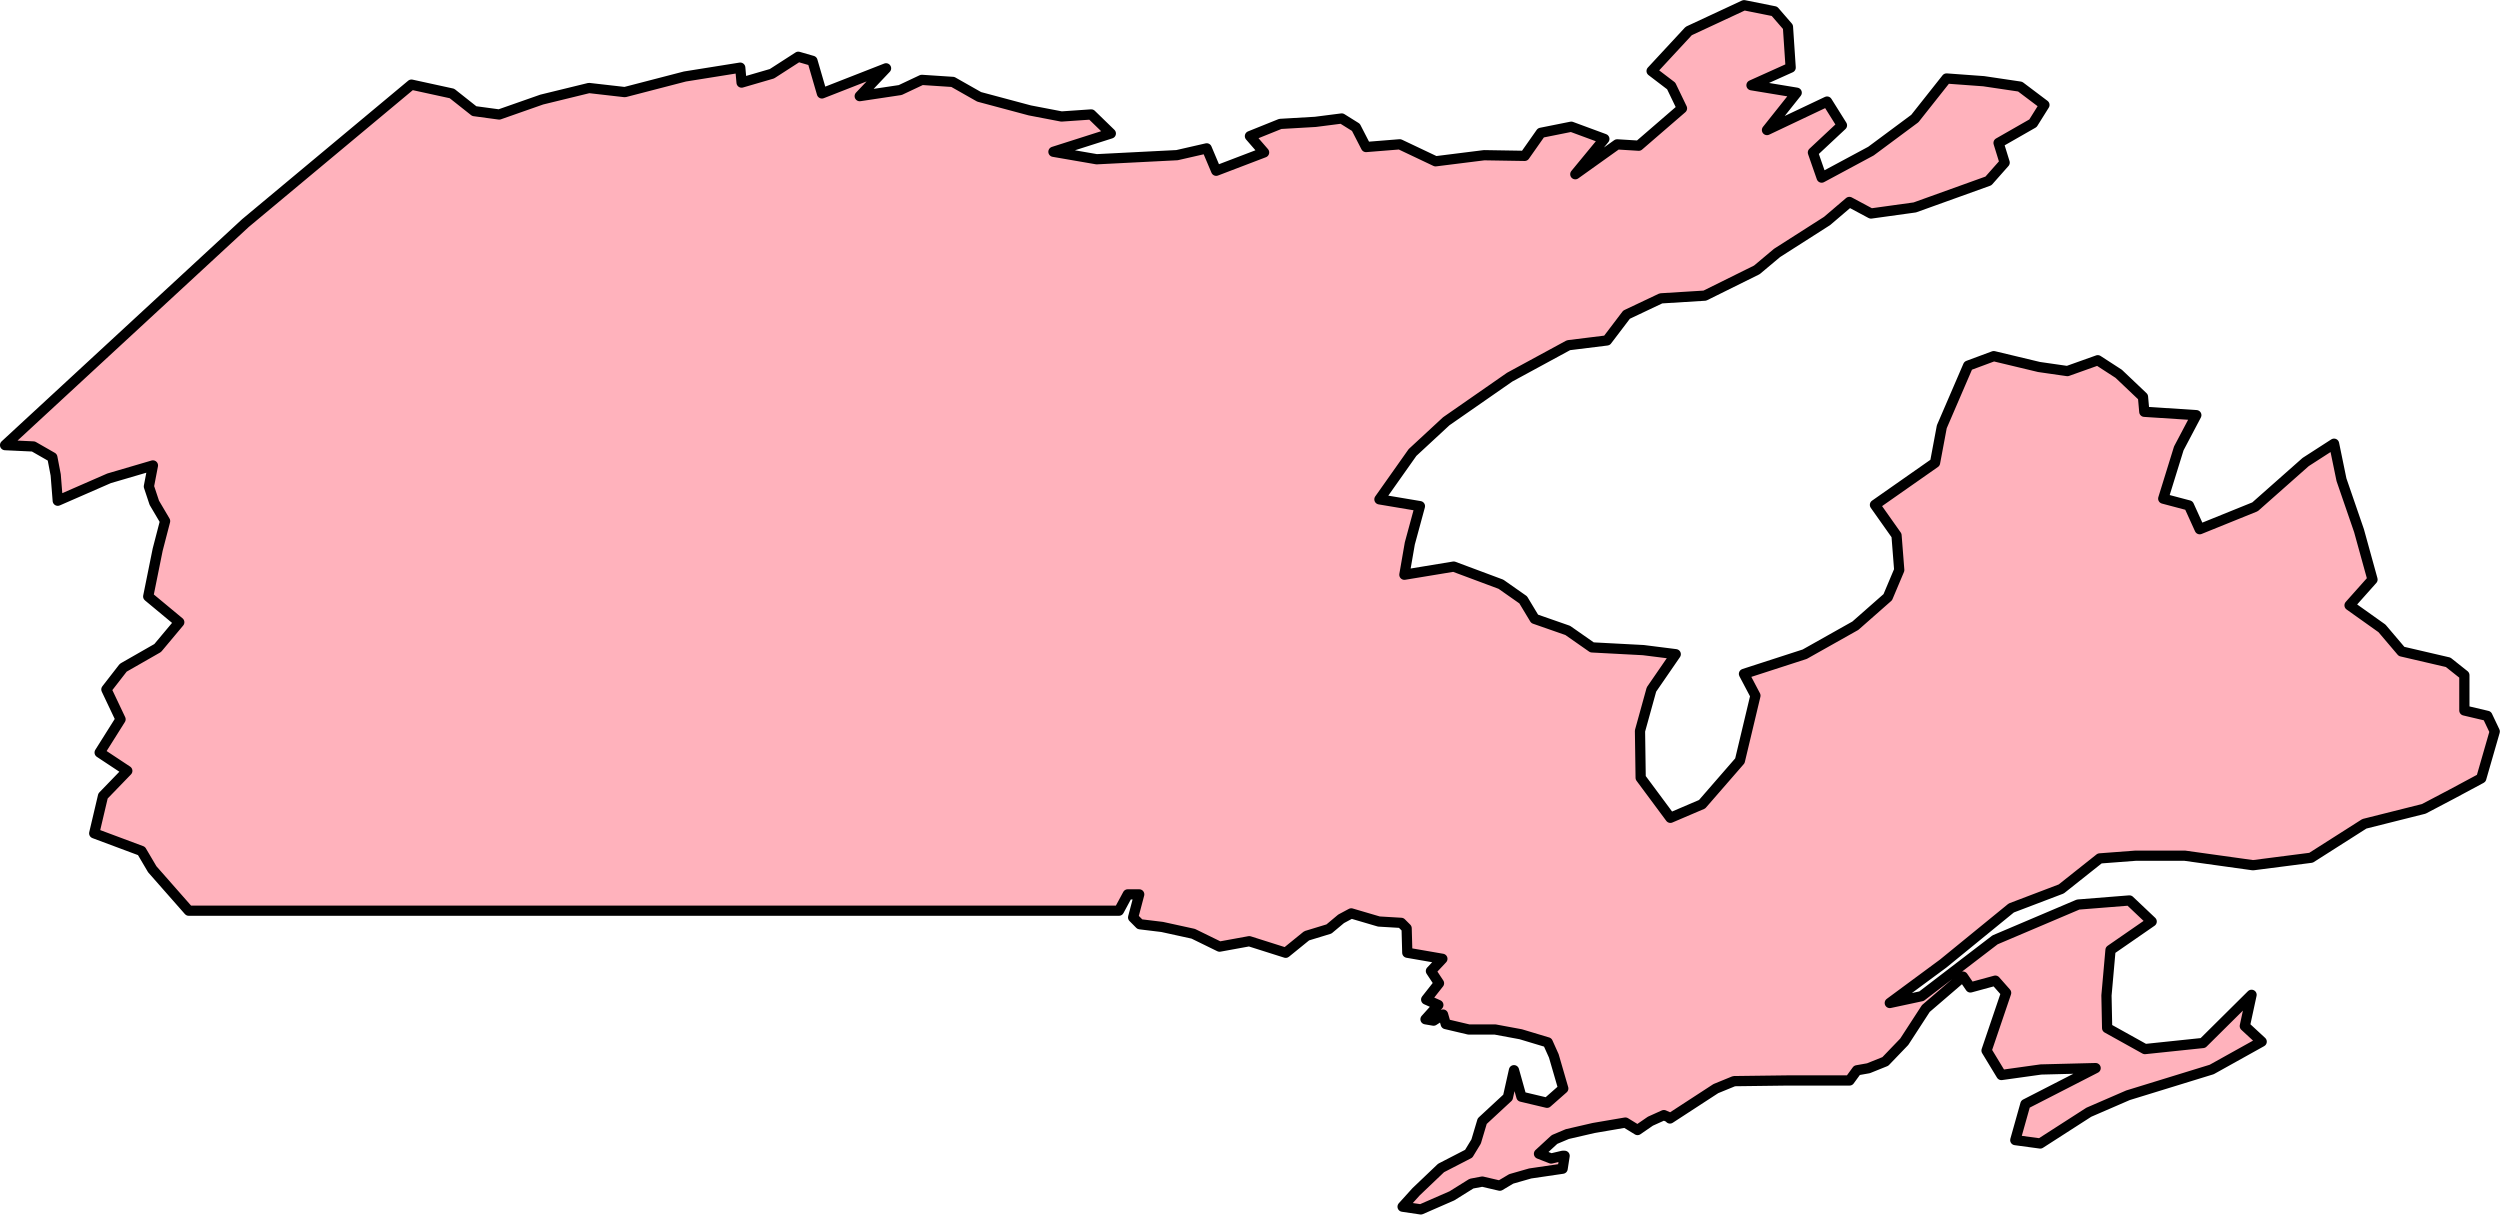
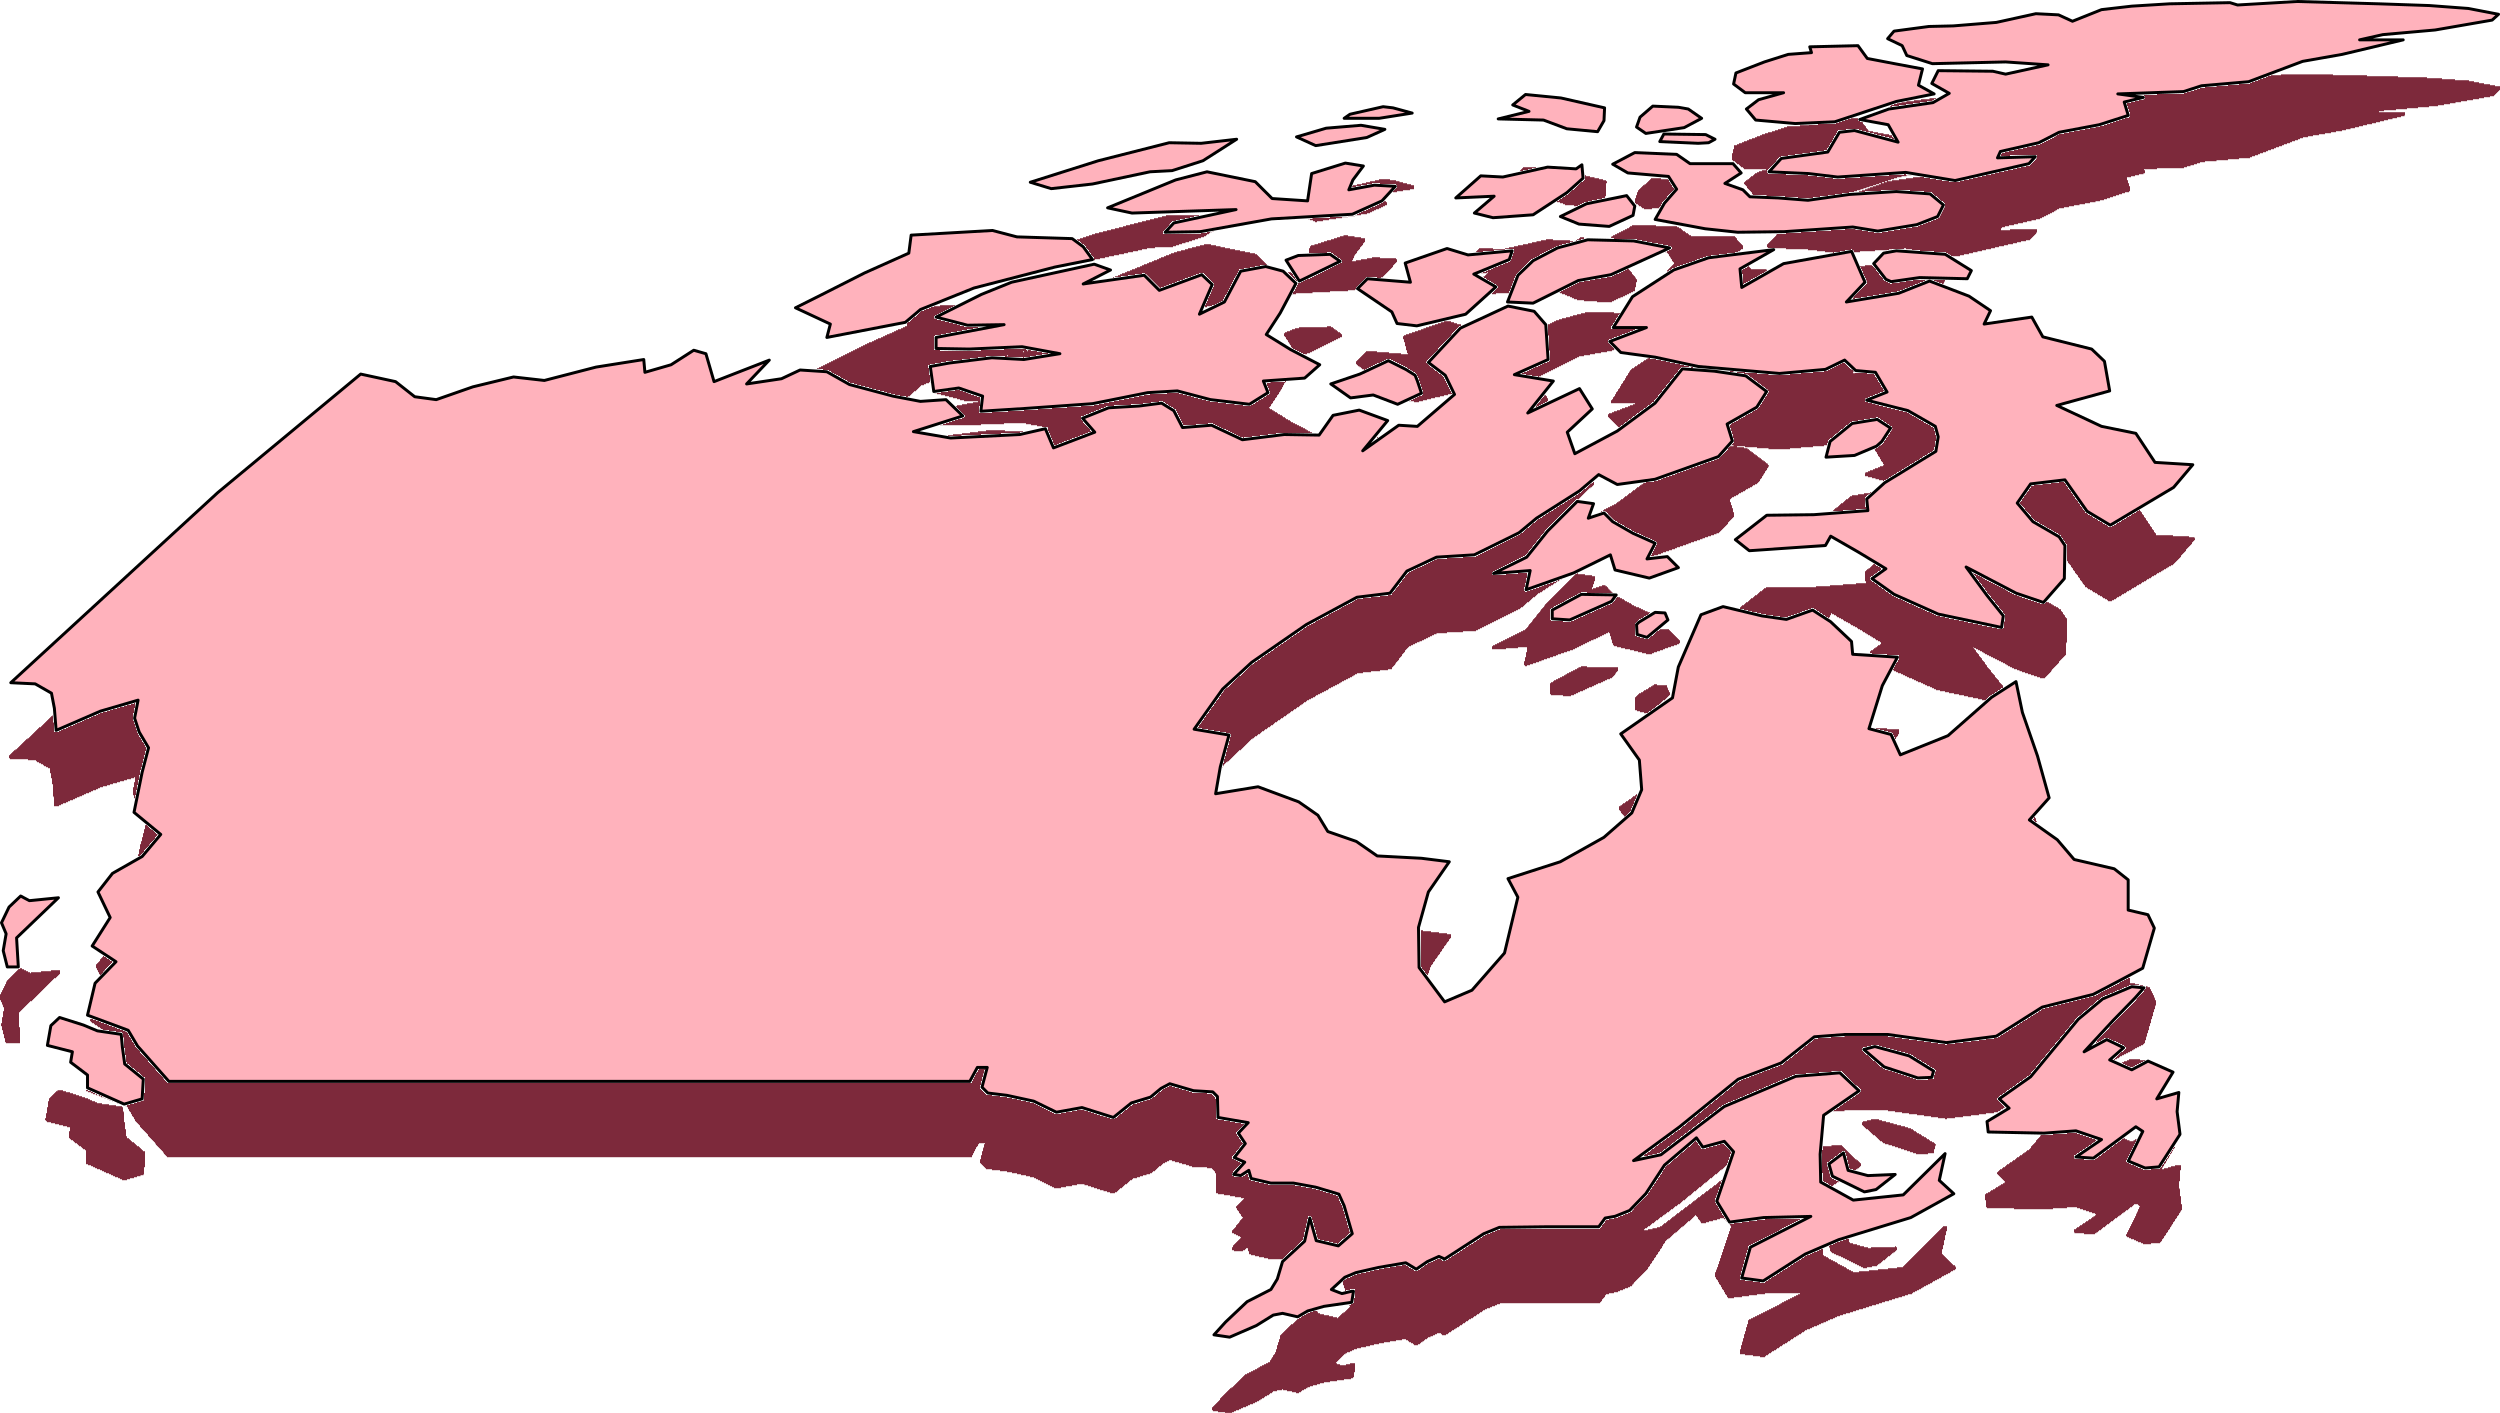
- <svg xmlns="http://www.w3.org/2000/svg" width="48.883mm" height="23.748mm" viewBox="0 0 48.883 23.748" version="1.1" id="svg1">
-   <defs id="defs1" />
-   <g id="layer1" transform="translate(-81.38181,-110.3812)">
-     <path d="m 120.515,131.401 -0.29,-0.478 0.383,-1.128 -0.211,-0.239 -0.488,0.133 -0.145,-0.212 -0.726,0.624 -0.422,0.65 -0.37,0.385 -0.33,0.133 -0.225,0.04 -0.145,0.199 h -1.228 l -1.03,0.013 -0.356,0.146 -0.897,0.584 v -0.013 l -0.119,-0.053 -0.264,0.119 -0.251,0.173 -0.238,-0.146 -0.62,0.106 -0.515,0.119 -0.251,0.106 -0.303,0.279 0.238,0.093 0.224,-0.053 h 0.039 l -0.039,0.252 -0.634,0.093 -0.37,0.106 -0.224,0.133 -0.343,-0.08 -0.211,0.04 -0.383,0.239 -0.607,0.265 -0.357,-0.053 0.264,-0.292 0.488,-0.465 0.541,-0.279 0.145,-0.239 0.119,-0.398 0.502,-0.465 0.119,-0.531 0.145,0.518 0.502,0.119 0.317,-0.279 -0.185,-0.637 -0.119,-0.265 -0.528,-0.159 -0.502,-0.093 h -0.515 l -0.449,-0.106 -0.053,-0.186 -0.185,0.119 -0.158,-0.027 0.251,-0.279 -0.238,-0.106 0.251,-0.319 -0.158,-0.239 0.224,-0.239 -0.686,-0.119 -0.013,-0.478 -0.106,-0.106 -0.436,-0.026 -0.541,-0.159 -0.198,0.106 -0.238,0.199 -0.436,0.133 -0.409,0.332 -0.713,-0.226 -0.581,0.106 -0.515,-0.252 -0.607,-0.133 -0.436,-0.053 -0.132,-0.133 0.119,-0.451 h -0.224 l -0.172,0.319 h -1.346 -2.244 -2.218 -1.967 -1.954 -1.94 -1.993 -0.634 -1.94 -1.861 -0.092 l -0.713,-0.81 -0.211,-0.358 -0.924,-0.345 0.172,-0.73 0.475,-0.491 -0.541,-0.358 0.409,-0.65 -0.277,-0.584 0.33,-0.425 0.673,-0.385 0.422,-0.504 -0.607,-0.504 0.185,-0.916 0.145,-0.558 -0.211,-0.358 -0.106,-0.319 0.079,-0.411 -0.858,0.252 -1.003,0.438 -0.04,-0.504 -0.066,-0.345 -0.37,-0.212 -0.554,-0.026 4.699,-4.341 3.247,-2.708 0.792,0.173 0.436,0.345 0.488,0.066 0.832,-0.292 0.924,-0.226 0.7,0.08 1.175,-0.305 1.082,-0.173 0.026,0.292 0.594,-0.173 0.515,-0.332 0.277,0.08 0.185,0.637 1.254,-0.491 -0.515,0.544 0.792,-0.119 0.422,-0.199 0.607,0.04 0.515,0.292 0.99,0.265 0.62,0.119 0.581,-0.04 0.383,0.372 -1.122,0.358 0.845,0.146 1.571,-0.08 0.581,-0.133 0.185,0.438 0.937,-0.358 -0.277,-0.319 0.594,-0.239 0.686,-0.04 0.515,-0.066 0.277,0.173 0.198,0.385 0.66,-0.053 0.7,0.332 0.95,-0.119 0.792,0.013 0.317,-0.451 0.594,-0.119 0.647,0.239 -0.568,0.69 0.818,-0.584 0.423,0.026 0.845,-0.73 -0.211,-0.438 -0.383,-0.292 0.726,-0.783 1.082,-0.504 0.594,0.119 0.264,0.305 0.053,0.796 -0.766,0.345 0.884,0.146 -0.581,0.73 1.175,-0.557 0.291,0.465 -0.568,0.531 0.171,0.491 0.964,-0.518 0.858,-0.637 0.62,-0.783 0.726,0.053 0.713,0.106 0.475,0.358 -0.224,0.358 -0.673,0.385 0.119,0.385 -0.317,0.358 -1.439,0.518 -0.858,0.119 -0.422,-0.226 -0.436,0.372 -0.977,0.624 -0.396,0.332 -1.017,0.504 -0.858,0.053 -0.673,0.319 -0.383,0.504 -0.752,0.093 -1.149,0.624 -1.241,0.863 -0.66,0.611 -0.647,0.916 0.792,0.133 -0.198,0.73 -0.106,0.611 0.964,-0.159 0.924,0.345 0.435,0.305 0.224,0.372 0.647,0.226 0.475,0.332 1.003,0.053 0.634,0.08 -0.475,0.69 -0.224,0.81 0.013,0.916 0.581,0.783 0.62,-0.265 0.739,-0.85 0.304,-1.274 -0.224,-0.425 1.188,-0.385 0.99,-0.557 0.634,-0.558 0.224,-0.531 -0.053,-0.677 -0.422,-0.597 1.175,-0.823 0.132,-0.704 0.515,-1.195 0.501,-0.186 0.885,0.212 0.555,0.08 0.594,-0.212 0.409,0.265 0.475,0.451 0.026,0.292 1.017,0.066 -0.343,0.65 -0.304,0.982 0.502,0.133 0.211,0.465 1.082,-0.438 0.99,-0.876 0.555,-0.358 0.145,0.704 0.343,0.996 0.264,0.956 -0.449,0.504 0.634,0.451 0.383,0.451 0.911,0.212 0.317,0.252 v 0.69 l 0.449,0.106 0.145,0.305 -0.264,0.916 -0.568,0.305 -0.555,0.292 -1.162,0.292 -1.043,0.664 -1.135,0.146 -1.333,-0.186 h -0.964 l -0.7,0.053 -0.752,0.597 -0.977,0.372 -1.333,1.088 -1.043,0.77 0.62,-0.133 1.439,-1.102 1.624,-0.69 1.003,-0.08 0.435,0.412 -0.805,0.557 -0.079,0.889 0.013,0.637 0.739,0.411 1.135,-0.119 0.95,-0.942 -0.132,0.611 0.33,0.305 -0.977,0.544 -1.637,0.504 -0.766,0.332 -0.95,0.611 -0.488,-0.066 0.198,-0.704 1.373,-0.704 -1.069,0.027 z" fill="#ffb2bc" stroke="#000000" stroke-width="0.2" stroke-linecap="round" stroke-linejoin="round" id="path1" />
+ <svg xmlns="http://www.w3.org/2000/svg" width="44.569mm" height="25.188mm" viewBox="0 0 44.569 25.188" version="1.1" id="svg1">
+   <defs id="defs1">
+     <filter id="filter0_d_210_476" x="0.9" y="0.9" width="168.451" height="95.2" filterUnits="userSpaceOnUse" color-interpolation-filters="sRGB">
+       <feFlood flood-opacity="0" result="BackgroundImageFix" id="feFlood30" />
+       <feColorMatrix in="SourceAlpha" type="matrix" values="0 0 0 0 0 0 0 0 0 0 0 0 0 0 0 0 0 0 127 0" result="hardAlpha" id="feColorMatrix30" />
+       <feOffset dy="5" id="feOffset30" />
+       <feComposite in2="hardAlpha" operator="out" id="feComposite30" />
+       <feColorMatrix type="matrix" values="0 0 0 0 0.49 0 0 0 0 0.161 0 0 0 0 0.231 0 0 0 1 0" id="feColorMatrix31" />
+       <feBlend mode="normal" in2="BackgroundImageFix" result="effect1_dropShadow_210_476" id="feBlend31" />
+       <feBlend mode="normal" in="SourceGraphic" in2="effect1_dropShadow_210_476" result="shape" id="feBlend32" />
+     </filter>
+   </defs>
+   <g id="layer1" transform="translate(-79.08396,-112.4214)">
+     <g filter="url(#filter0_d_210_476)" id="g30" transform="matrix(0.2645833,0,0,0.2645833,78.84583,112.1833)">
+       <path d="m 125.426,79.76 1.331,0.352 1.841,-0.078 -1.292,1.018 -0.784,0.157 -2.154,-1.057 -0.235,-0.823 0.979,-0.744 z" fill="#ffb2bc" stroke="#000000" stroke-width="0.2" stroke-linecap="round" stroke-linejoin="round" id="path1" />
+       <path d="m 131.065,73.493 -0.94,0.039 -2.271,-0.744 -1.371,-1.175 0.744,-0.196 2.311,0.627 1.645,1.018 z" fill="#ffb2bc" stroke="#000000" stroke-width="0.2" stroke-linecap="round" stroke-linejoin="round" id="path2" />
+       <path d="M 10.478,74.942 9.264,75.295 6.796,74.198 v -0.862 l -1.136,-0.862 0.117,-0.705 -1.684,-0.431 0.235,-1.332 0.587,-0.548 1.606,0.509 0.94,0.392 1.606,0.235 0.078,0.862 0.157,1.136 1.253,1.018 z" fill="#ffb2bc" stroke="#000000" stroke-width="0.2" stroke-linecap="round" stroke-linejoin="round" id="path3" />
+       <path d="m 143.285,69.655 -1.959,2.115 1.528,-0.822 1.136,0.548 -0.94,0.822 1.488,0.666 1.097,-0.588 1.684,0.744 -1.097,1.802 1.488,-0.431 -0.117,1.292 0.196,1.527 -1.41,2.193 -0.94,0.078 -1.136,-0.47 0.979,-1.997 -0.47,-0.313 -2.859,2.115 -1.175,-0.078 1.723,-1.175 -1.723,-0.588 -2.154,0.157 -3.76,-0.078 -0.078,-0.705 1.488,-0.901 -0.666,-0.627 2.115,-1.488 3.212,-3.877 1.645,-1.371 1.958,-0.822 0.822,0.078 -0.587,0.666 z" fill="#ffb2bc" stroke="#000000" stroke-width="0.2" stroke-linecap="round" stroke-linejoin="round" id="path4" />
+       <path d="m 2.292,61.274 0.587,0.313 1.958,-0.196 -2.82,2.702 0.117,1.958 H 1.392 L 1.117,64.956 1.313,63.82 1,63.076 1.509,62.018 Z" fill="#ffb2bc" stroke="#000000" stroke-width="0.2" stroke-linecap="round" stroke-linejoin="round" id="path5" />
+       <path d="m 113.285,42.671 -1.41,1.175 -0.666,-0.196 -0.039,-0.666 0.156,-0.157 1.097,-0.666 0.666,0.039 z" fill="#ffb2bc" stroke="#000000" stroke-width="0.2" stroke-linecap="round" stroke-linejoin="round" id="path6" />
+       <path d="m 109.486,41.418 -2.82,1.253 -1.175,-0.078 v -0.588 l 1.958,-1.057 2.35,0.039 z" fill="#ffb2bc" stroke="#000000" stroke-width="0.2" stroke-linecap="round" stroke-linejoin="round" id="path7" />
+       <path d="m 108.272,34.838 -0.353,0.979 1.058,-0.352 0.587,0.588 1.371,0.783 1.488,0.666 -0.548,1.058 1.37,-0.157 0.745,0.744 -1.959,0.705 -2.31,-0.548 -0.314,-1.018 -2.467,1.214 -3.212,1.136 0.275,-1.292 -2.468,0.196 2.233,-1.097 1.41,-1.762 1.997,-1.997 z" fill="#ffb2bc" stroke="#000000" stroke-width="0.2" stroke-linecap="round" stroke-linejoin="round" id="path8" />
+       <path d="m 125.857,31.587 -1.92,0.117 0.275,-1.058 1.488,-1.214 1.684,-0.274 0.901,0.587 -0.588,0.901 -0.352,0.313 z" fill="#ffb2bc" stroke="#000000" stroke-width="0.2" stroke-linecap="round" stroke-linejoin="round" id="path9" />
+       <path d="m 96.679,27.397 -1.606,0.744 -1.645,-0.627 -1.527,0.196 -1.332,-0.94 1.958,-0.666 1.919,-0.901 1.175,0.588 0.627,0.392 0.157,0.392 z" fill="#ffb2bc" stroke="#000000" stroke-width="0.2" stroke-linecap="round" stroke-linejoin="round" id="path10" />
+       <path d="m 117.436,83.246 -0.861,-1.41 1.135,-3.329 -0.626,-0.705 -1.449,0.392 -0.431,-0.627 -2.154,1.841 -1.254,1.919 -1.096,1.136 -0.979,0.392 -0.666,0.117 -0.431,0.588 h -3.642 l -3.055,0.039 -1.057,0.431 -2.664,1.723 v -0.039 l -0.352,-0.157 -0.783,0.352 -0.744,0.509 -0.705,-0.431 -1.841,0.313 -1.527,0.352 -0.744,0.313 -0.901,0.823 0.705,0.274 0.666,-0.157 h 0.117 l -0.117,0.744 -1.88,0.274 -1.097,0.313 -0.666,0.392 -1.018,-0.235 -0.627,0.117 -1.136,0.705 -1.802,0.783 -1.058,-0.157 0.783,-0.862 1.449,-1.371 1.606,-0.822 0.431,-0.705 0.352,-1.175 1.488,-1.371 0.352,-1.567 0.431,1.527 1.488,0.352 0.94,-0.822 -0.548,-1.88 -0.352,-0.783 -1.567,-0.47 -1.488,-0.274 h -1.528 l -1.332,-0.313 -0.157,-0.548 -0.548,0.352 -0.47,-0.078 0.744,-0.823 -0.705,-0.313 0.744,-0.94 -0.47,-0.705 0.666,-0.705 -2.037,-0.352 -0.039,-1.41 -0.313,-0.313 -1.292,-0.078 -1.606,-0.47 -0.588,0.313 -0.705,0.587 -1.292,0.392 -1.214,0.979 -2.115,-0.666 -1.723,0.313 -1.527,-0.744 -1.802,-0.392 -1.292,-0.157 -0.392,-0.392 0.352,-1.332 h -0.666 l -0.509,0.94 H 62.253 55.595 49.016 43.18 37.384 31.627 25.713 23.833 18.076 12.554 12.279 L 10.165,71.379 9.538,70.321 6.796,69.303 7.306,67.149 8.715,65.7 7.11,64.642 8.324,62.723 7.501,61 8.48,59.747 10.478,58.611 11.731,57.123 9.93,55.635 10.478,52.932 10.909,51.287 10.282,50.23 9.969,49.29 10.204,48.076 7.658,48.82 4.682,50.112 4.564,48.624 4.368,47.606 3.272,46.979 1.627,46.901 15.569,34.094 l 9.634,-7.989 2.35,0.509 1.292,1.018 1.449,0.196 2.467,-0.862 2.741,-0.666 2.076,0.235 3.486,-0.901 3.212,-0.509 0.078,0.862 1.762,-0.509 1.527,-0.979 0.822,0.235 0.548,1.88 3.721,-1.449 -1.528,1.606 2.35,-0.352 1.253,-0.588 1.802,0.117 1.527,0.862 2.937,0.783 1.841,0.352 1.723,-0.117 1.136,1.097 -3.329,1.058 2.506,0.431 4.661,-0.235 1.723,-0.392 0.548,1.292 2.781,-1.058 -0.823,-0.94 1.762,-0.705 2.037,-0.117 1.527,-0.196 0.823,0.509 0.587,1.136 1.958,-0.157 2.076,0.979 2.82,-0.352 2.35,0.039 0.94,-1.332 1.762,-0.352 1.919,0.705 -1.684,2.037 2.428,-1.723 1.253,0.078 2.506,-2.154 -0.627,-1.292 -1.136,-0.862 2.154,-2.311 3.211,-1.488 1.763,0.352 0.783,0.901 0.157,2.35 -2.272,1.018 2.624,0.431 -1.723,2.154 3.486,-1.645 0.861,1.371 -1.684,1.567 0.509,1.449 2.859,-1.527 2.546,-1.88 1.841,-2.311 2.154,0.157 2.115,0.313 1.41,1.057 -0.666,1.057 -1.998,1.136 0.353,1.136 -0.94,1.057 -4.269,1.527 -2.546,0.352 -1.253,-0.666 -1.292,1.097 -2.898,1.841 -1.175,0.979 -3.016,1.488 -2.546,0.157 -1.997,0.94 -1.136,1.488 -2.232,0.274 -3.407,1.841 -3.682,2.546 -1.958,1.802 -1.919,2.702 2.35,0.392 -0.588,2.154 -0.313,1.802 2.859,-0.47 2.741,1.018 1.292,0.901 0.666,1.097 1.919,0.666 1.41,0.979 2.977,0.157 1.88,0.235 -1.41,2.037 -0.666,2.389 0.039,2.702 1.723,2.311 1.841,-0.783 2.193,-2.506 0.901,-3.76 -0.666,-1.253 3.525,-1.136 2.938,-1.645 1.879,-1.645 0.666,-1.567 -0.156,-1.997 -1.254,-1.762 3.486,-2.428 0.392,-2.076 1.527,-3.525 1.488,-0.548 2.624,0.627 1.645,0.235 1.763,-0.627 1.214,0.783 1.41,1.332 0.078,0.862 3.016,0.196 -1.019,1.919 -0.9,2.898 1.488,0.392 0.627,1.371 3.211,-1.292 2.937,-2.585 1.645,-1.057 0.431,2.076 1.018,2.937 0.784,2.82 -1.332,1.488 1.88,1.332 1.136,1.332 2.702,0.627 0.94,0.744 v 2.037 l 1.332,0.313 0.43,0.901 -0.783,2.702 -1.684,0.901 -1.645,0.862 -3.446,0.862 -3.094,1.958 -3.369,0.431 -3.955,-0.548 h -2.859 l -2.076,0.157 -2.232,1.762 -2.898,1.097 -3.956,3.212 -3.094,2.272 1.841,-0.392 4.269,-3.251 4.817,-2.037 2.976,-0.235 1.293,1.214 -2.389,1.645 -0.235,2.624 0.039,1.88 2.193,1.214 3.368,-0.352 2.82,-2.781 -0.391,1.802 0.979,0.901 -2.899,1.606 -4.856,1.488 -2.271,0.979 -2.82,1.802 -1.449,-0.196 0.587,-2.076 4.073,-2.076 -3.172,0.078 z" fill="#ffb2bc" stroke="#000000" stroke-width="0.2" stroke-linecap="round" stroke-linejoin="round" id="path11" />
+       <path d="m 75.726,19.094 -1.841,0.94 4.112,-0.588 1.018,1.018 2.859,-1.057 0.705,0.666 -0.862,1.997 1.684,-0.822 1.097,-2.076 1.684,-0.313 1.175,0.313 0.862,0.822 -1.058,1.997 -0.94,1.449 1.645,1.018 1.958,1.018 -1.018,0.901 -2.781,0.196 0.313,0.783 -1.253,0.783 -2.624,-0.313 -2.232,-0.587 -1.997,0.117 -3.721,0.744 -4.426,0.313 -3.094,0.196 0.117,-1.018 -1.606,-0.548 -1.684,0.235 -0.235,-1.684 1.292,-0.235 2.859,-0.352 2.154,0.117 2.428,-0.392 -2.546,-0.47 -3.564,0.157 -2.232,-0.039 v -0.744 l 4.582,-0.862 -2.467,0.039 -2.115,-0.548 3.055,-1.528 2.037,-0.822 5.561,-1.214 z" fill="#ffb2bc" stroke="#000000" stroke-width="0.2" stroke-linecap="round" stroke-linejoin="round" id="path12" />
+       <path d="m 91.196,18.507 -2.742,1.332 -0.901,-1.41 0.822,-0.313 2.154,-0.078 z" fill="#ffb2bc" stroke="#000000" stroke-width="0.2" stroke-linecap="round" stroke-linejoin="round" id="path13" />
+       <path d="m 133.729,19.133 -0.275,0.548 -1.605,-0.039 -1.606,-0.039 -1.919,0.274 -0.353,-0.157 -0.822,-1.058 0.666,-0.705 0.861,-0.157 3.29,0.235 z" fill="#ffb2bc" stroke="#000000" stroke-width="0.2" stroke-linecap="round" stroke-linejoin="round" id="path14" />
+       <path d="m 118.141,19.016 0.118,1.253 2.819,-1.606 4.583,-0.823 0.9,2.076 -1.253,1.332 3.525,-0.588 2.076,-0.823 2.663,1.018 1.449,0.979 -0.431,0.901 3.212,-0.47 0.744,1.332 3.29,0.823 0.861,0.822 0.353,1.997 -3.564,0.979 3.015,1.41 2.311,0.47 1.292,1.958 2.546,0.157 -1.292,1.527 -4.269,2.546 -1.567,-0.94 -1.488,-2.115 -2.311,0.274 -0.901,1.292 1.058,1.253 1.762,1.018 0.392,0.588 -0.039,2.232 -1.41,1.606 -1.841,-0.627 -3.368,-1.762 1.41,1.919 1.097,1.371 -0.118,0.783 -4.269,-0.901 -2.976,-1.332 -1.489,-1.057 0.94,-0.666 -1.88,-1.136 -1.84,-1.058 -0.353,0.627 -5.13,0.352 -0.94,-0.744 2.115,-1.645 3.172,-0.039 3.642,-0.274 -0.078,-0.783 1.214,-1.097 3.446,-2.115 0.157,-0.979 -0.196,-0.705 -1.84,-1.058 -2.781,-0.705 1.371,-0.548 -0.784,-1.331 -1.331,-0.117 -0.744,-0.705 -1.293,0.627 -3.094,0.274 -5.483,-0.47 -2.898,-0.627 -2.311,-0.313 -0.744,-0.744 2.468,-0.94 h -2.233 l 1.293,-2.076 2.78,-1.802 2.35,-0.823 4.387,-0.548 z" fill="#ffb2bc" stroke="#000000" stroke-width="0.2" stroke-linecap="round" stroke-linejoin="round" id="path15" />
+       <path d="m 98.402,17.645 1.41,0.431 2.977,-0.274 -0.196,0.588 -2.389,0.979 1.488,0.862 -2.037,1.841 -3.29,0.783 -1.332,-0.157 -0.352,-0.783 -2.311,-1.567 0.666,-0.666 2.898,0.235 -0.352,-1.292 z" fill="#ffb2bc" stroke="#000000" stroke-width="0.2" stroke-linecap="round" stroke-linejoin="round" id="path16" />
+       <path d="m 107.253,19.799 -3.054,1.527 -1.724,-0.078 0.705,-1.802 1.019,-0.979 1.644,-0.862 2.037,-0.548 3.094,0.078 2.428,0.47 -3.955,1.802 z" fill="#ffb2bc" stroke="#000000" stroke-width="0.2" stroke-linecap="round" stroke-linejoin="round" id="path17" />
+       <path d="m 61.901,22.619 -5.287,1.018 0.235,-0.901 -2.35,-1.097 1.723,-0.862 2.937,-1.488 2.977,-1.332 0.157,-1.214 5.483,-0.313 1.645,0.431 3.721,0.117 0.744,0.548 0.627,0.862 -2.546,0.509 -5.444,1.41 -3.603,1.449 z" fill="#ffb2bc" stroke="#000000" stroke-width="0.2" stroke-linecap="round" stroke-linejoin="round" id="path18" />
+       <path d="m 110.935,15.412 -1.606,0.744 -2.037,-0.157 -1.253,-0.509 1.763,-0.862 2.702,-0.548 0.548,0.705 z" fill="#ffb2bc" stroke="#000000" stroke-width="0.2" stroke-linecap="round" stroke-linejoin="round" id="path19" />
+       <path d="m 107.488,12.005 0.079,0.901 -1.097,0.979 -2.272,1.488 -2.702,0.196 -1.253,-0.313 1.331,-1.136 -2.584,0.117 1.684,-1.488 1.488,0.078 3.016,-0.666 1.919,0.117 z" fill="#ffb2bc" stroke="#000000" stroke-width="0.2" stroke-linecap="round" stroke-linejoin="round" id="path20" />
+       <path d="m 92.058,13.024 -0.274,0.666 1.723,-0.313 1.41,0.078 -0.901,0.979 -1.997,0.901 -5.444,0.313 -4.817,0.862 -2.35,0.039 0.587,-0.627 4.191,-0.901 -7.01,0.235 -1.645,-0.352 4.582,-1.88 2.115,-0.548 3.251,0.666 1.136,1.136 2.389,0.157 0.274,-1.841 2.272,-0.705 1.214,0.196 z" fill="#ffb2bc" stroke="#000000" stroke-width="0.2" stroke-linecap="round" stroke-linejoin="round" id="path21" />
+       <path d="m 113.872,11.3 0.901,0.627 h 2.898 l 0.548,0.627 -1.096,0.705 1.214,0.431 0.47,0.47 1.919,0.078 1.997,0.157 2.781,-0.392 3.172,-0.196 2.272,0.157 0.901,0.744 -0.392,0.783 -1.41,0.548 -2.624,0.431 -1.684,-0.274 -4.621,0.313 -3.134,0.039 -2.193,-0.235 -3.368,-0.627 0.627,-1.097 0.822,-0.94 -0.548,-0.862 -2.742,-0.235 -1.018,-0.588 1.488,-0.783 z" fill="#ffb2bc" stroke="#000000" stroke-width="0.2" stroke-linecap="round" stroke-linejoin="round" id="path22" />
+       <path d="m 84.225,10.282 -2.272,1.449 -2.076,0.666 -1.488,0.078 -3.877,0.823 -2.781,0.313 -1.41,-0.431 4.582,-1.449 4.778,-1.214 2.154,0.039 z" fill="#ffb2bc" stroke="#000000" stroke-width="0.2" stroke-linecap="round" stroke-linejoin="round" id="path23" />
+       <path d="m 116.026,10.517 -0.705,0.039 -2.585,-0.117 0.275,-0.509 2.819,0.039 0.627,0.313 z" fill="#ffb2bc" stroke="#000000" stroke-width="0.2" stroke-linecap="round" stroke-linejoin="round" id="path24" />
+       <path d="m 92.997,10.165 -3.446,0.548 -1.292,-0.588 1.997,-0.587 2.35,-0.196 1.606,0.274 z" fill="#ffb2bc" stroke="#000000" stroke-width="0.2" stroke-linecap="round" stroke-linejoin="round" id="path25" />
+       <path d="M 96.052,8.519 93.82,8.872 H 91.47 l 0.392,-0.274 2.232,-0.509 0.666,0.078 z" fill="#ffb2bc" stroke="#000000" stroke-width="0.2" stroke-linecap="round" stroke-linejoin="round" id="path26" />
+       <path d="m 114.381,9.499 -2.585,0.392 -0.626,-0.431 0.235,-0.666 0.861,-0.744 1.724,0.078 0.665,0.117 0.901,0.627 z" fill="#ffb2bc" stroke="#000000" stroke-width="0.2" stroke-linecap="round" stroke-linejoin="round" id="path27" />
+       <path d="m 108.977,9.029 -0.431,0.744 -2.076,-0.196 -1.567,-0.587 -3.054,-0.078 2.075,-0.509 -1.096,-0.431 0.861,-0.705 2.389,0.235 2.938,0.666 z" fill="#ffb2bc" stroke="#000000" stroke-width="0.2" stroke-linecap="round" stroke-linejoin="round" id="path28" />
+       <path d="m 130.165,6.64 1.057,0.587 -2.546,0.509 -4.151,1.371 -2.663,0.117 -2.664,-0.235 -0.626,-0.744 0.822,-0.627 1.684,-0.47 h -2.584 l -0.784,-0.587 0.157,-0.744 1.919,-0.744 1.606,-0.509 1.566,-0.117 -0.117,-0.392 3.25,-0.078 0.627,0.862 1.841,0.352 1.88,0.352 z" fill="#ffb2bc" stroke="#000000" stroke-width="0.2" stroke-linecap="round" stroke-linejoin="round" id="path29" />
+       <path d="m 161.183,1.157 3.407,0.117 2.624,0.196 2.037,0.392 -0.431,0.392 -3.838,0.666 -3.525,0.313 -1.567,0.352 h 2.938 l -4.112,0.979 -2.664,0.47 -3.642,1.371 -3.172,0.274 -1.214,0.392 -4.426,0.157 1.723,0.235 -1.292,0.313 0.274,0.901 -1.958,0.627 -2.703,0.509 -1.37,0.705 -2.585,0.587 -0.196,0.431 2.546,-0.078 -0.431,0.47 -4.974,1.136 -3.329,-0.548 -4.582,0.313 -1.959,-0.235 -2.663,-0.117 0.823,-0.901 3.133,-0.431 0.783,-1.332 1.018,-0.117 2.938,0.783 -0.666,-1.175 -1.919,-0.352 1.958,-0.705 2.977,-0.431 1.096,-0.627 -1.175,-0.666 0.431,-0.862 3.682,0.039 0.861,0.196 2.859,-0.627 -2.859,-0.196 -4.934,0.117 -1.724,-0.548 -0.313,-0.666 -0.979,-0.47 0.431,-0.509 2.35,-0.313 1.644,-0.039 2.899,-0.235 2.663,-0.587 1.527,0.078 0.94,0.431 1.958,-0.783 2.037,-0.235 2.546,-0.157 4.073,-0.078 0.509,0.157 L 155.7,1 l 2.741,0.078 z" fill="#ffb2bc" stroke="#000000" stroke-width="0.2" stroke-linecap="round" stroke-linejoin="round" id="path30" />
+     </g>
  </g>
</svg>
